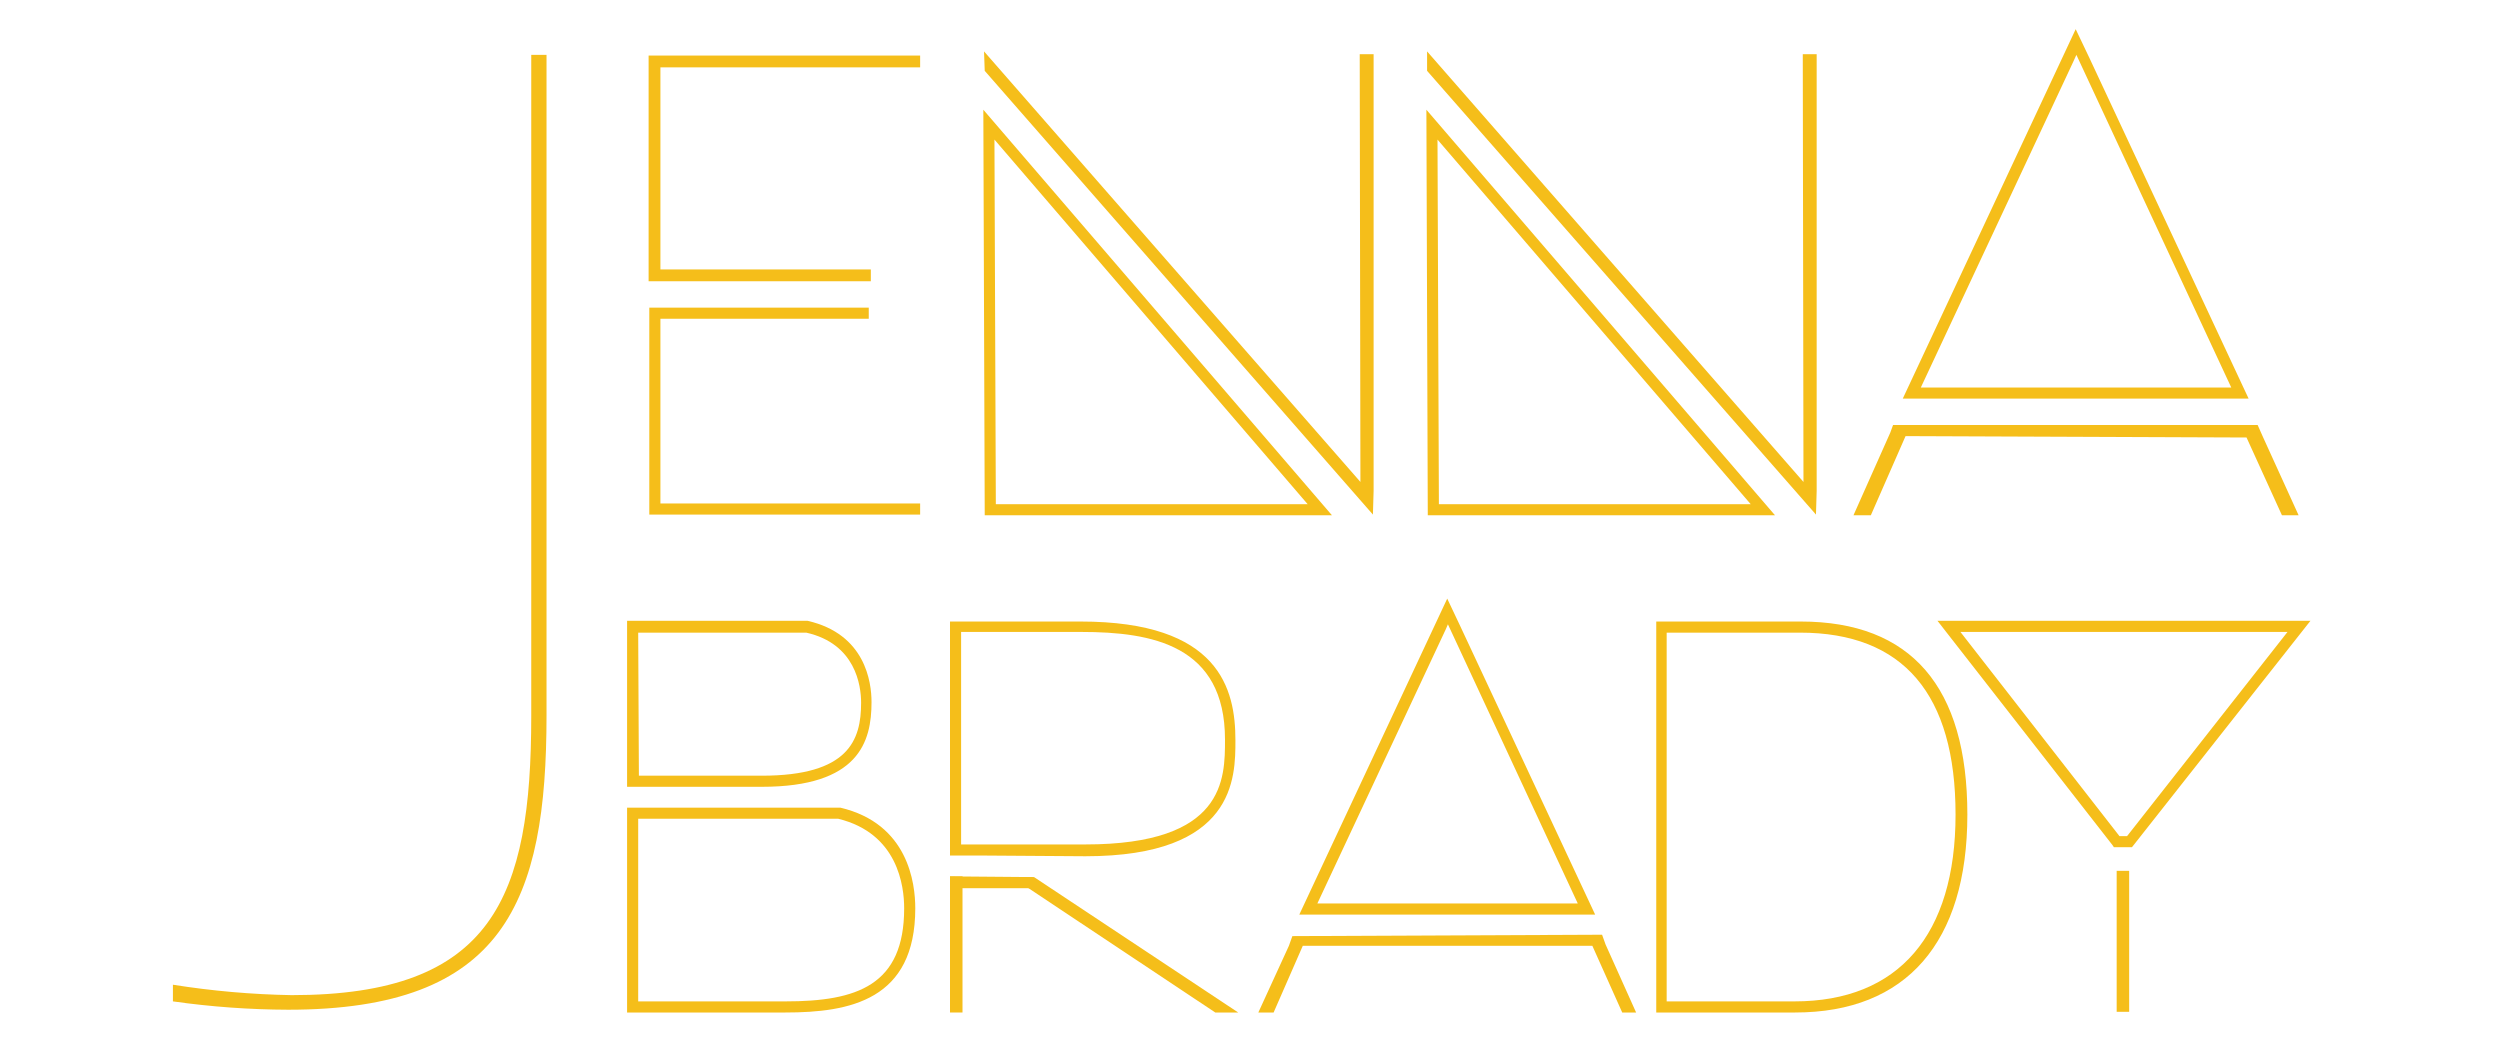
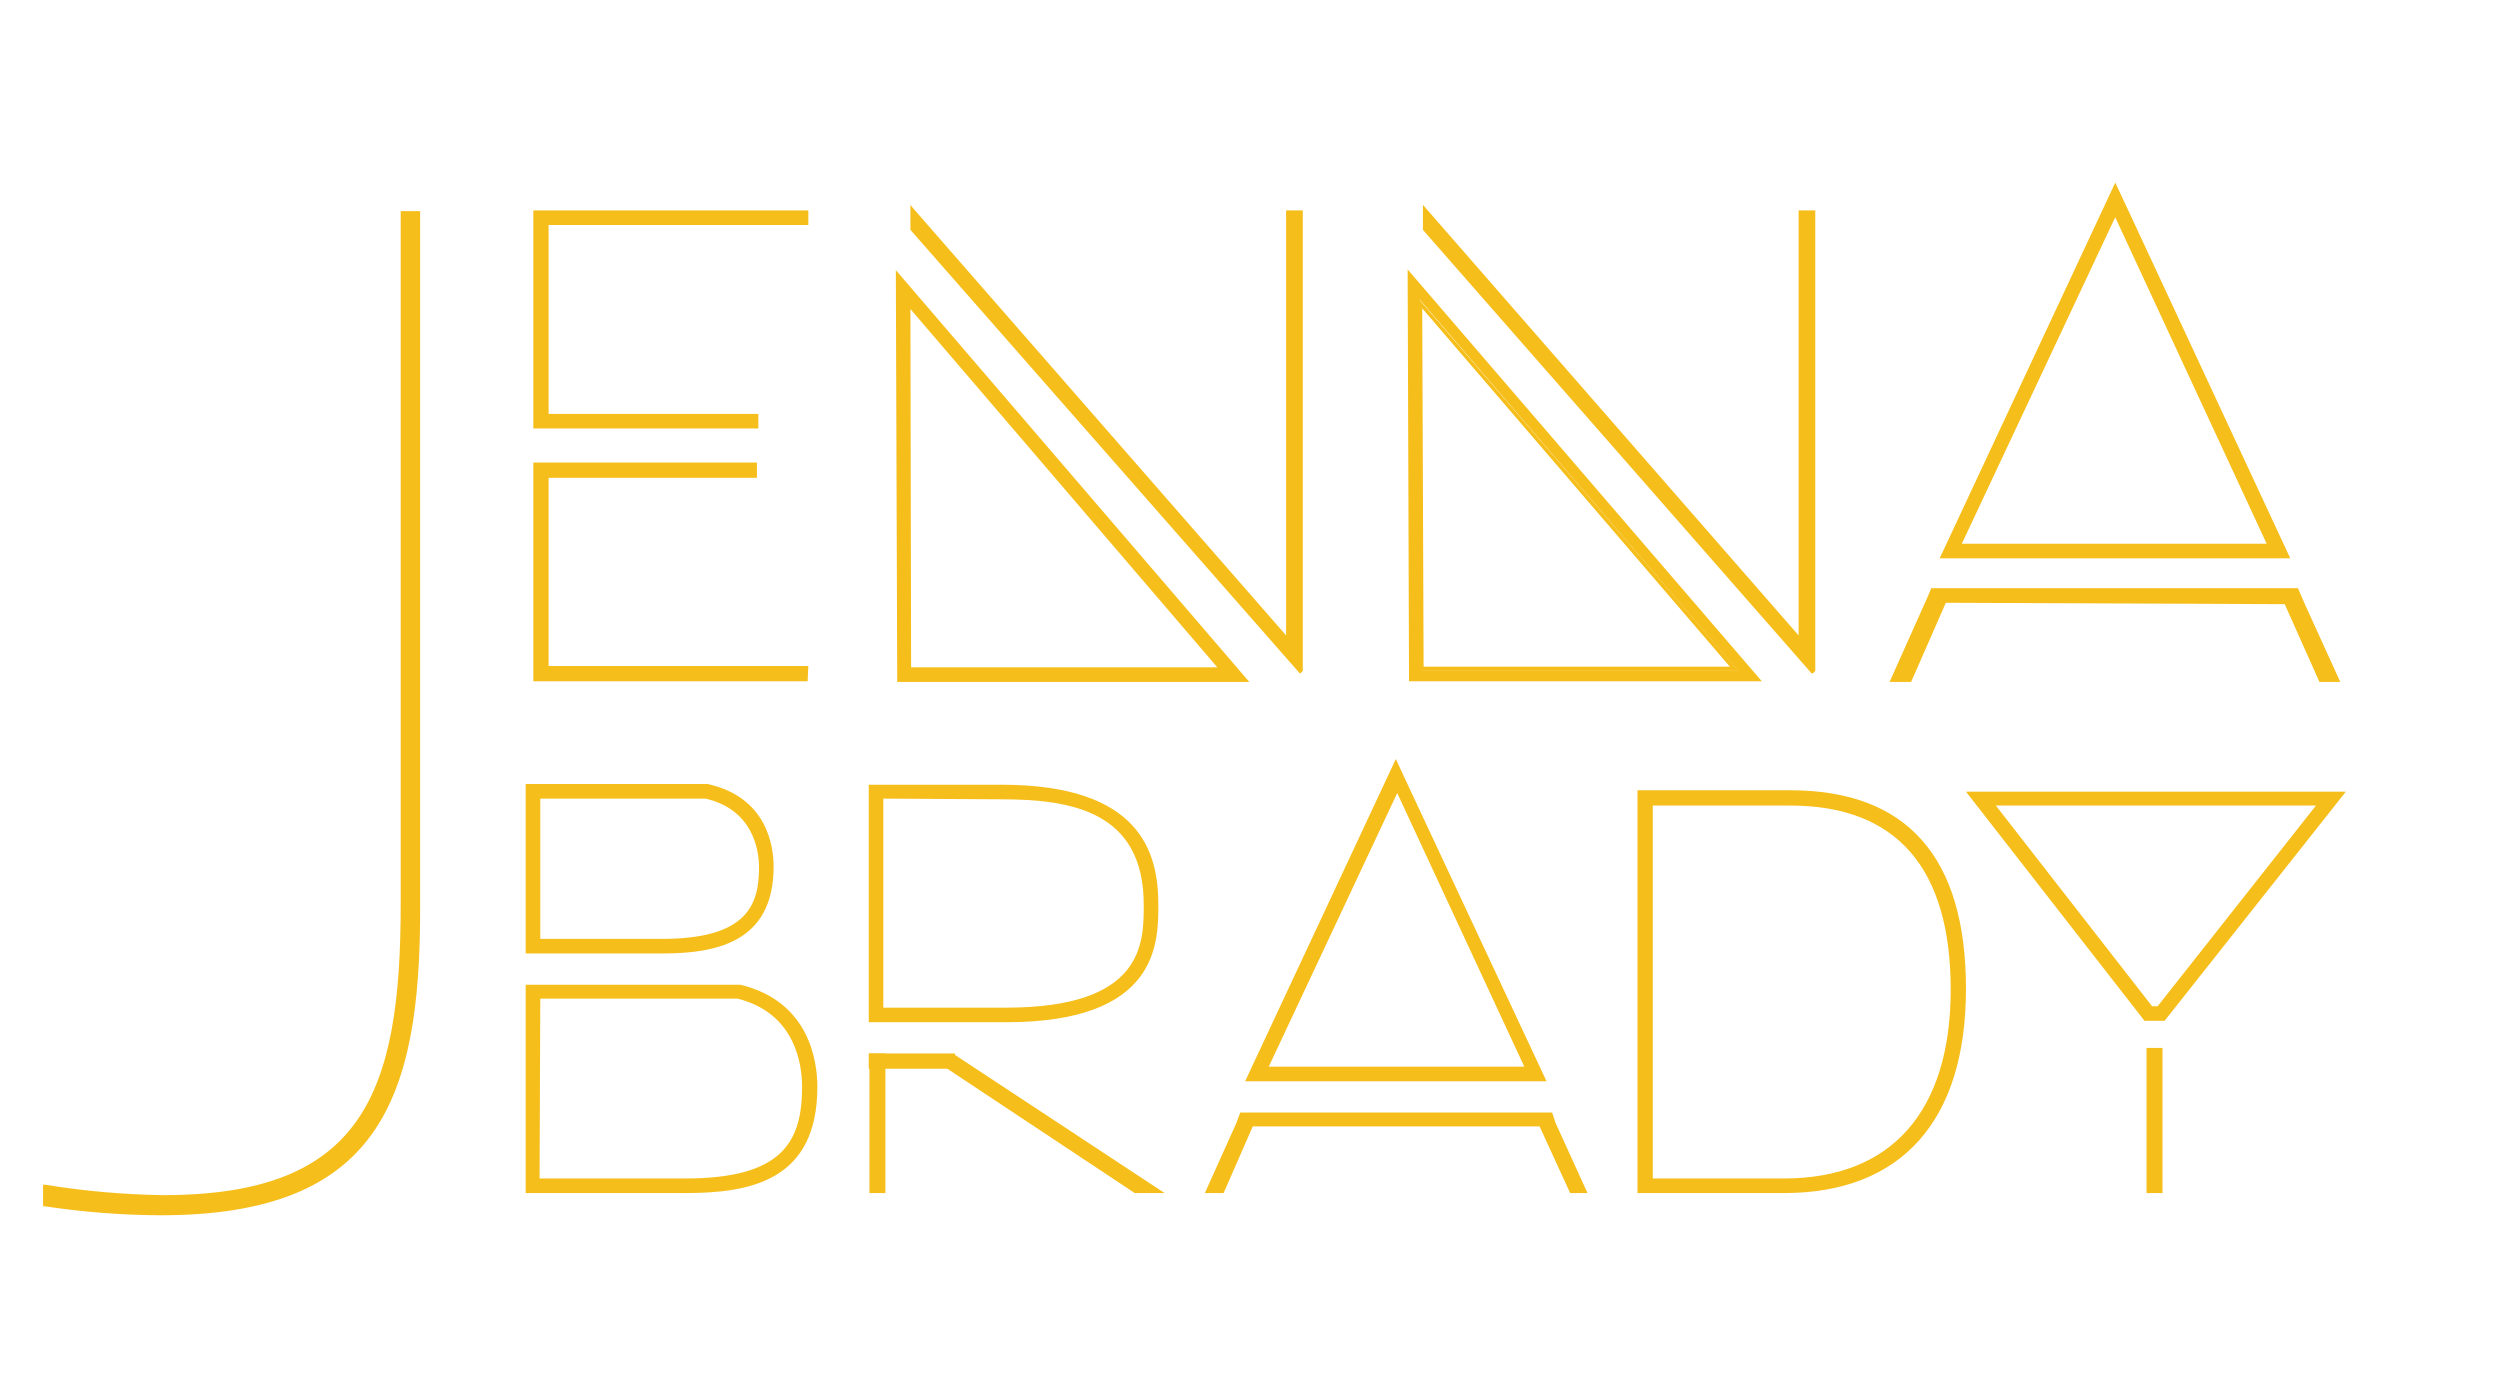
- <svg xmlns="http://www.w3.org/2000/svg" id="Layer_1" data-name="Layer 1" width="5in" height="2.1in" viewBox="0 0 360 151.2">
-   <path d="M138.6,126.2v19.6h-1.8V126.2Z" fill="#f5be1a" />
-   <path d="M178.3,145.8H175l-29.3-19.5h3.2Z" fill="#f5be1a" />
-   <polyline points="197.7 74.1 141.8 10.2 141.7 7.4 195.9 69.4 195.8 7.8 197.8 7.8 197.8 70.7" fill="#f5be1a" />
-   <path d="M78.7,7.9v95.1c0,26.9-6.1,42.4-37.2,42.4a120.9,120.9,0,0,1-16.6-1.2v-2.4a122,122,0,0,0,17.1,1.5c29,0,34.5-14.1,34.5-40.2V7.9Z" fill="#f5be1a" />
-   <path d="M258.5,145.8h-20V89.5h20.8c15.9,0,24,9.4,24,27.8S274.5,145.8,258.5,145.8ZM240,144.2h18.4c15,0,23.2-9.6,23.2-26.9s-7.5-26.2-22.4-26.2H240Z" fill="#f5be1a" />
-   <path d="M113.1,145.8H90.3V116.3H121c9.8,2.3,10.8,10.9,10.8,14.5C131.8,144,122.4,145.8,113.1,145.8Zm-21.2-1.6h21.2c10.3,0,17.1-2.3,17.1-13.4,0-3.2-.9-10.8-9.5-12.9H91.9Z" fill="#f5be1a" />
-   <path d="M109.7,113.3H90.3V89.4h26c8.3,1.9,9.2,8.8,9.2,11.7C125.5,106.8,123.7,113.3,109.7,113.3Zm-17.7-1.6h17.7c12.5,0,14.3-5.1,14.3-10.5,0-2.5-.8-8.5-7.9-10.1H91.9Z" fill="#f5be1a" />
-   <path d="M306.6,125.4v20.3h-1.8V125.4Z" fill="#f5be1a" />
-   <path d="M141.9,123.2h-5.1V89.5h18.8c20,0,22.3,9.7,22.3,17.1,0,5.4,0,16.7-21.6,16.7Zm-3.5-1.6h17.9c20.1,0,20.1-9.4,20.1-15.1,0-13.6-10.5-15.5-20.7-15.5H138.4Z" fill="#f5be1a" />
-   <path d="M307,122h-2.6l-.2-.3L279,89.4h53.7Zm-1.8-1.6h1.1L329.4,91H282.3Z" fill="#f5be1a" />
-   <polygon points="235.6 145.8 233.6 145.8 229.3 136.2 187.6 136.2 183.4 145.8 181.2 145.8 185.6 136.2 186.1 134.8 230.7 134.6 231.2 136 235.6 145.8" fill="#f5be1a" />
-   <path d="M229.7,131.7H187.1l21.3-45.5,1.8,3.8Zm-40-1.6h37.5L208.5,89.9l-.3.7Z" fill="#f5be1a" />
-   <path d="M191.8,74.2h-50l-.2-58.4Zm-48.4-1.6h44.9L143.2,20.1Z" fill="#f5be1a" />
-   <polyline points="261.5 74.1 205.5 10.2 205.5 7.4 259.7 69.4 259.6 7.8 261.6 7.8 261.6 70.7" fill="#f5be1a" />
-   <path d="M255.6,74.2h-50l-.2-58.4Zm-48.4-1.6h44.9L207,20.1Z" fill="#f5be1a" />
-   <polygon points="331 74.2 328.6 74.2 323.5 63 274.4 62.8 269.4 74.2 266.9 74.2 272.2 62.3 272.6 61.2 325.1 61.2 325.9 63 325.9 63 331 74.2" fill="#f5be1a" />
-   <path d="M323.8,57.4H274L298.9,4.2l2,4.2Zm-47.2-1.6h44.7L299,7.9l-.5,1.1Z" fill="#f5be1a" />
-   <polygon points="148.9 127.9 136.8 127.9 136.8 126.2 148.7 126.3 148.9 127.9" fill="#f5be1a" />
-   <polygon points="125.4 40.5 93.4 40.5 93.4 8 132.5 8 132.5 9.7 95.1 9.7 95.1 38.8 125.4 38.8 125.4 40.5" fill="#f5be1a" />
-   <polygon points="132.5 74.1 93.5 74.1 93.5 44.3 125.1 44.3 125.1 45.9 95.1 45.9 95.1 72.5 132.5 72.5 132.5 74.1" fill="#f5be1a" />
+ <svg xmlns="http://www.w3.org/2000/svg" id="Layer_1" data-name="Layer 1" width="5in" height="2.8in" viewBox="0 0 360 201.6">
+   <path d="M127.2,151.9v19.6h-1.8V151.9Z" fill="#f5be1a" />
+   <path d="M127.5,171.8h-2.3V151.7h2.3Zm-1.8-.5H127V152.2h-1.3Z" fill="#f5be1a" />
+   <path d="M166.9,171.6h-3.3l-29.3-19.5h3.2Z" fill="#f5be1a" />
+   <path d="M167.7,171.8h-4.3l-30-19.9h4.1Zm-4-.5h2.4l-28.7-19h-2.3Z" fill="#f5be1a" />
+   <polyline points="187.6 96.6 187.3 96.9 187.2 97 131.1 33.1 131.1 29.5 131.5 30 185.2 91.5 185.2 30.3 187.6 30.3 187.6 93.5" fill="#f5be1a" />
+   <polygon points="187.5 96.7 187.3 96.9 187.4 96.5 187.5 96.7" fill="#f5be1a" />
+   <path d="M60.3,30.6v99.7c0,28.2-6.1,44.5-37.2,44.5a115.4,115.4,0,0,1-16.6-1.3v-2.6a116.5,116.5,0,0,0,17.1,1.5c29,0,34.5-14.8,34.5-42.2V30.6Z" fill="#f5be1a" />
+   <path d="M23.1,175a115.7,115.7,0,0,1-16.7-1.3H6.2v-3.1h.3a116.2,116.2,0,0,0,17,1.5c28.8,0,34.2-14.7,34.2-41.9V30.4h2.8v100C60.6,158.6,54.4,175,23.1,175ZM6.7,173.3a115.2,115.2,0,0,0,16.4,1.3c30.9,0,37-16.2,37-44.2V30.8H58.2v99.5c0,27.5-5.5,42.4-34.7,42.4a116.3,116.3,0,0,1-16.8-1.5Z" fill="#f5be1a" />
+   <path d="M256.9,171.5H236.1V114.1h21.7c16.6,0,25,9.6,25,28.4S273.6,171.5,256.9,171.5Zm-19.2-1.6h19.2c15.6,0,24.2-9.7,24.2-27.4s-7.9-26.8-23.4-26.8H237.7Z" fill="#f5be1a" />
+   <path d="M256.9,171.8H235.8v-58h22c16.8,0,25.3,9.6,25.3,28.6S273.8,171.8,256.9,171.8Zm-20.6-.5h20.6c16.5,0,25.6-10.2,25.6-28.8s-8.3-28.1-24.8-28.1H236.3Zm20.6-1.1H237.5V115.4h20.3c15.7,0,23.6,9.1,23.6,27S272.7,170.2,256.9,170.2Zm-18.9-.5h18.9c15.5,0,24-9.7,24-27.2S273.1,116,257.8,116H238Z" fill="#f5be1a" />
+   <path d="M98.7,171.5H75.9V142h30.7c9.8,2.3,10.8,10.9,10.8,14.5C117.4,169.8,108,171.5,98.7,171.5ZM77.5,170H98.7c10.3,0,17.1-2.3,17.1-13.4,0-3.2-.9-10.8-9.5-12.9H77.5Z" fill="#f5be1a" />
+   <path d="M98.7,171.8H75.7v-30h30.9c10,2.4,11.1,11.1,11.1,14.7C117.7,170,108.1,171.8,98.7,171.8Zm-22.6-.5H98.7c9.1,0,18.4-1.8,18.4-14.8,0-3.5-1-12-10.6-14.2H76.2Zm22.6-1.1H77.3V143.4h29.1c8.8,2.1,9.7,9.9,9.7,13.2C116.1,167.9,109.1,170.2,98.7,170.2Zm-21-.5h21c14,0,16.8-5.3,16.8-13.2,0-3.1-.9-10.6-9.3-12.7H77.8Z" fill="#f5be1a" />
+   <path d="M95.3,137H75.9V113.2h26c8.3,1.9,9.2,8.8,9.2,11.7C111.1,130.5,109.3,137,95.3,137Zm-17.7-1.6H95.3c12.5,0,14.3-5.1,14.3-10.5,0-2.5-.8-8.5-7.9-10.1H77.5Z" fill="#f5be1a" />
+   <path d="M95.3,137.3H75.7V112.9h26.2c8.6,1.9,9.5,9,9.5,11.9C111.4,135.9,102.8,137.3,95.3,137.3Zm-19.1-.5H95.3c13.8,0,15.6-6.3,15.6-11.8,0-2.8-.9-9.6-9-11.4H76.2Zm19.1-1.1h-18V114.5h24.4c7.4,1.7,8.2,7.8,8.2,10.4s-.3,5.3-2.5,7.5S101.1,135.7,95.3,135.7Zm-17.5-.5H95.3c12.3,0,14-4.9,14-10.3,0-2.4-.8-8.3-7.7-9.9H77.8Z" fill="#f5be1a" />
+   <path d="M311.2,151.2v20.3h-1.8V151.2Z" fill="#f5be1a" />
+   <path d="M311.4,171.8h-2.3V150.9h2.3Zm-1.8-.5h1.3V151.4h-1.3Z" fill="#f5be1a" />
+   <path d="M130.5,147h-5.1V113.2h18.8c20,0,22.3,9.7,22.3,17.1,0,5.4,0,16.7-21.6,16.7Zm-3.5-1.6h17.9c20.1,0,20.1-9.4,20.1-15.1,0-13.6-10.5-15.5-20.7-15.5H127Z" fill="#f5be1a" />
+   <path d="M130.5,147.2h-5.4V113h19.1c20.2,0,22.6,9.9,22.6,17.3,0,5.5,0,16.9-21.9,16.9Zm-4.9-.5h19.2c21.4,0,21.4-11.1,21.4-16.4,0-7.2-2.3-16.8-22.1-16.8H125.7Zm1.1-1.1V114.5h17.5c10.4,0,21,1.9,21,15.7,0,5.7,0,15.3-20.3,15.3Zm.5-30.6v30.1h17.7c19.8,0,19.8-9.3,19.8-14.8,0-13.4-10.3-15.2-20.5-15.2Z" fill="#f5be1a" />
+   <path d="M311.6,146.7H309l-.2-.3-25.1-32.2h53.7Zm-1.8-1.6h1.1l23.2-29.3H286.9Z" fill="#f5be1a" />
+   <path d="M311.7,147h-2.9l-.3-.4-25.4-32.6h54.7Zm-2.6-.5h2.4l25.3-32H284.2Zm1.9-1.1h-1.4l-23.2-29.8h48.2Zm-1.1-.5h.8L333.5,116H287.4Z" fill="#f5be1a" />
+   <polygon points="228.2 171.6 226.2 171.6 221.9 162 180.2 161.9 176 171.6 173.8 171.6 178.2 161.9 178.7 160.5 223.3 160.4 223.8 161.8 228.2 171.6" fill="#f5be1a" />
+   <path d="M228.6,171.8h-2.5l-4.4-9.6H180.4l-4.2,9.6h-2.7l4.5-10,.6-1.6h44.9l.5,1.5Zm-2.2-.5h1.4l-4.3-9.5-.4-1.2H178.9l-.5,1.3-4.2,9.3h1.6l4.3-9.6h42Z" fill="#f5be1a" />
+   <path d="M222.3,155.5H179.7l21.3-45.5,1.8,3.8Zm-40-1.6h37.5l-18.7-40.2-.3.7Z" fill="#f5be1a" />
+   <path d="M222.7,155.7H179.3l21.7-46.4,2,4.3Zm-42.5-.5h41.8l-19.3-41.4-1.6-3.3Zm40-1.1H181.8l19.2-41.1Zm-37.5-.5h36.8l-18.3-39.4Z" fill="#f5be1a" />
+   <path d="M179.4,97.9h-50l-.2-58.4ZM131,96.3h44.9L130.8,43.8Z" fill="#f5be1a" />
+   <path d="M179.9,98.2H129.2l-.2-59.3Zm-50.3-.5h49.2L129.4,40.2Zm46.8-1.1H130.8l-.2-53.4Zm-45.2-.5h44.1L131.1,44.5Z" fill="#f5be1a" />
+   <polyline points="261.4 96.6 261.1 96.9 260.9 97 204.9 33.1 204.9 29.5 259 91.5 259 30.3 261.4 30.3 261.4 93.5" fill="#f5be1a" />
+   <polygon points="261.3 96.7 261.1 96.9 261.1 96.5 261.3 96.7" fill="#f5be1a" />
+   <path d="M204.3,43.1l.2,53.4h45.7Zm.3.7,45.1,52.5H204.8Z" fill="#f5be1a" />
+   <path d="M204.3,43.1l.2,53.4h45.7Zm44.8,52.9H205l-.2-51.6ZM204.3,43.1l.2,53.4h45.7Zm44.8,52.9H205l-.2-51.6ZM204.3,43.1l.2,53.4h45.7Zm44.8,52.9H205l-.2-51.6Z" fill="#f5be1a" />
+   <path d="M202.7,38.8l.2,59.3h50.8Zm47.5,57.7H204.6l-.2-53.4Z" fill="#f5be1a" />
+   <polygon points="336.6 97.9 334.3 97.9 329.1 86.7 280 86.6 275 97.9 272.5 97.9 277.8 86 278.2 84.9 330.7 84.9 331.5 86.7 331.5 86.7 336.6 97.9" fill="#f5be1a" />
+   <path d="M337,98.2h-3L329,87l-48.8-.2-5,11.4h-3.1l5.5-12.3.5-1.2h52.8l1,2.3h0Zm-2.6-.5h1.8l-5.1-11.2h0l-.6-1.3H278.4l-.4.9-5.2,11.6h2l5-11.4,49.5.2Z" fill="#f5be1a" />
+   <path d="M329.4,80.2H279.7l24.9-53.2,2,4.2Zm-47.2-1.6h44.7L304.6,30.7l-.5,1.1Z" fill="#f5be1a" />
+   <path d="M329.8,80.4H279.3l.2-.4,25.1-53.7,2.2,4.7ZM280,79.9H329L306.3,31.2l-1.8-3.7Zm47.2-1.1H281.8l.2-.4,22.7-48.4Zm-44.7-.5h43.9L304.6,31.3l-.3.6Z" fill="#f5be1a" />
+   <polygon points="137.5 153.7 125.4 153.7 125.4 151.9 137.3 152 137.5 153.7" fill="#f5be1a" />
+   <path d="M137.7,153.9H125.1v-2.2h12.4Zm-12.1-.5h11.5v-1.2H125.7Z" fill="#f5be1a" />
+   <polygon points="109 61.5 77 61.5 77 30.5 116.1 30.5 116.1 32.2 78.7 32.2 78.7 59.9 109 59.9 109 61.5" fill="#f5be1a" />
+   <path d="M109.2,61.7H76.8V30.3h39.6v2.1H79V59.6h30.2Zm-31.9-.5h31.4V60.1H78.5V31.9h37.4V30.8H77.3Z" fill="#f5be1a" />
+   <polygon points="116.1 97.9 77.1 97.9 77.1 66.8 108.7 66.8 108.7 68.5 78.7 68.5 78.7 96.2 116.1 96.2 116.1 97.9" fill="#f5be1a" />
+   <path d="M116.3,98.1H76.8V66.6H109v2.2h-30V95.9h37.4Zm-39-.5h38.5V96.4H78.4V68.3h30V67.1H77.3Z" fill="#f5be1a" />
</svg>
